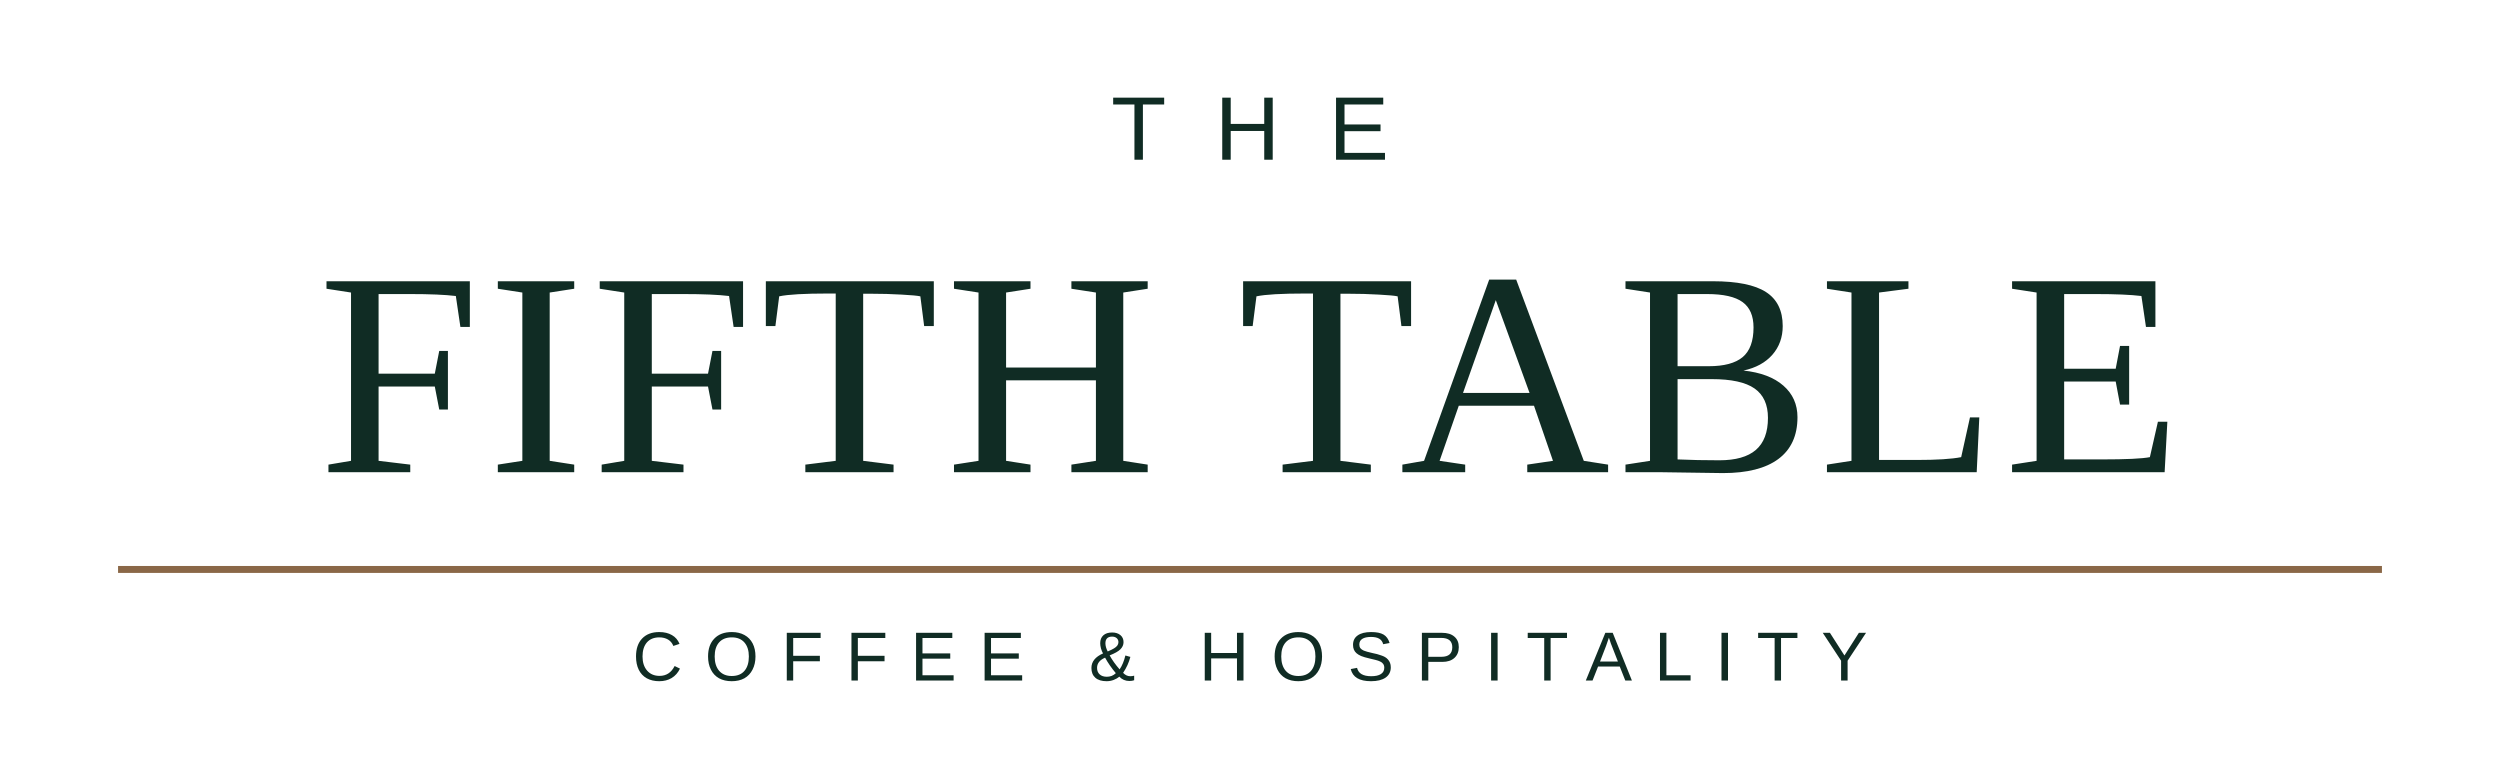
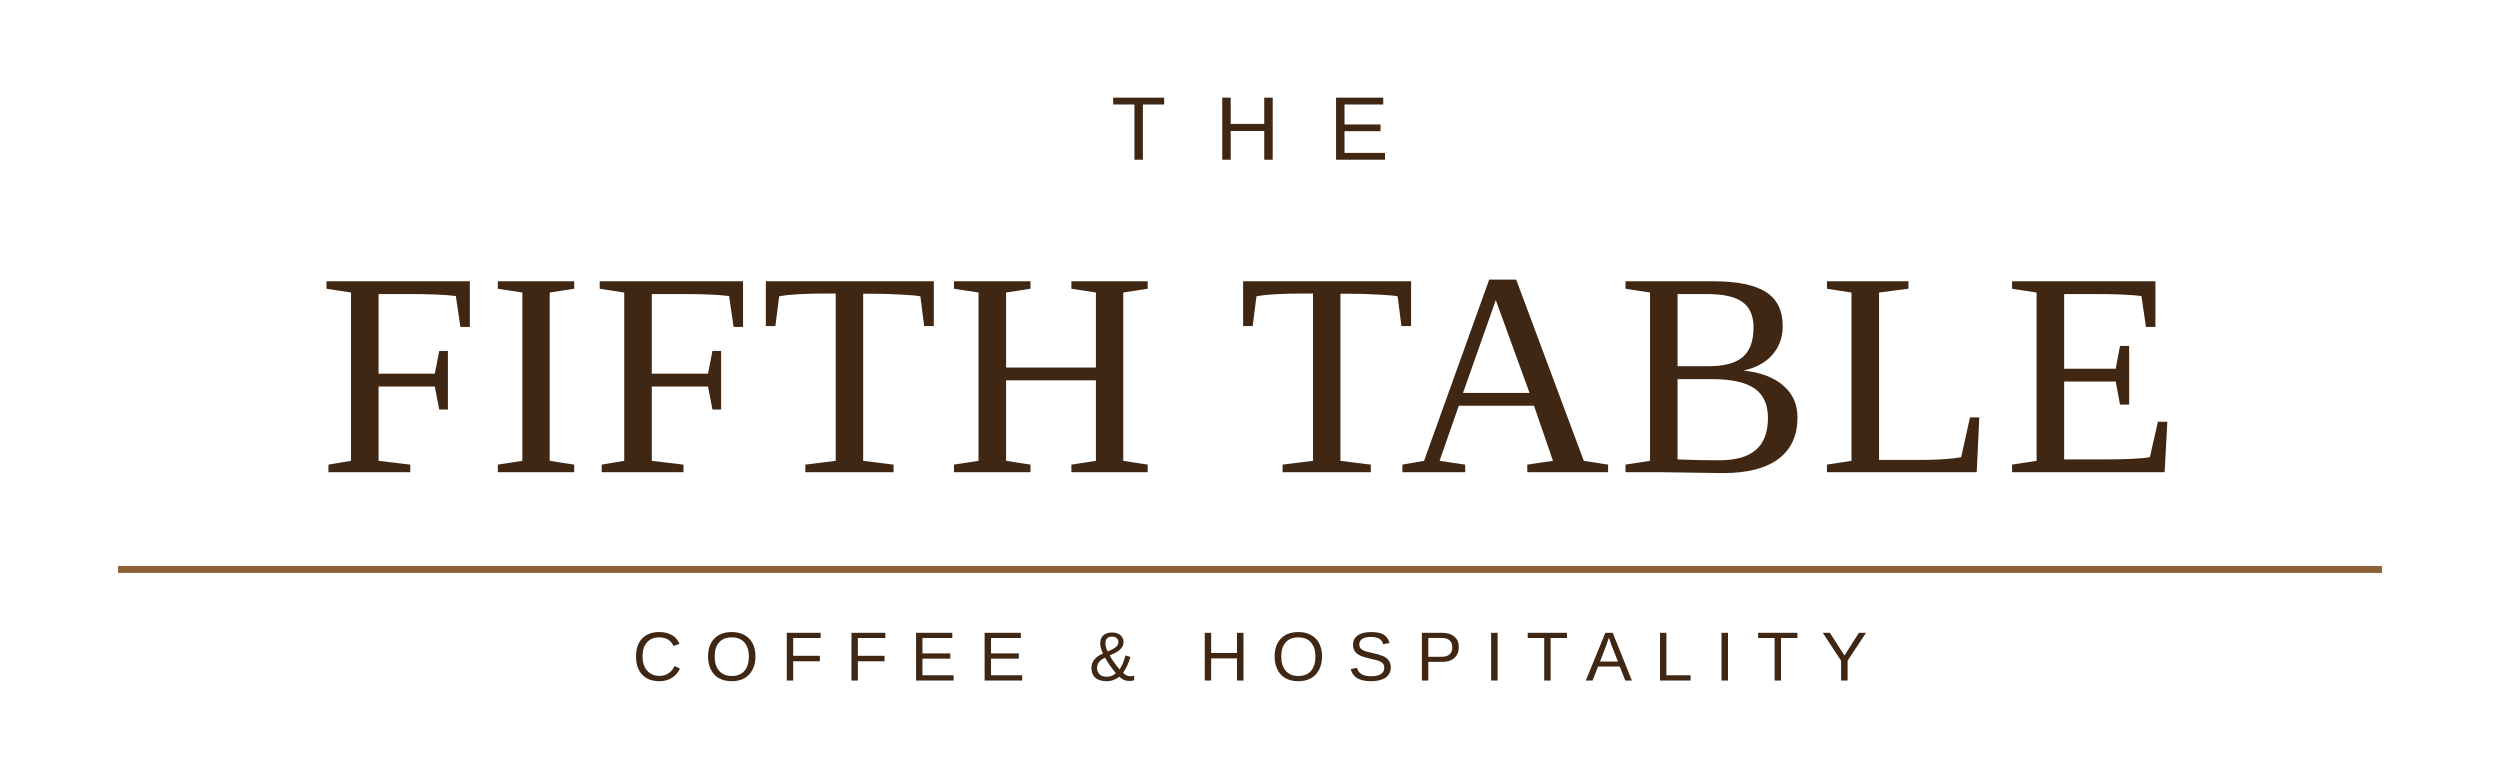
<svg xmlns="http://www.w3.org/2000/svg" viewBox="0 0 360 110" role="img" aria-labelledby="brand-title">
-   <g fill="#102C24" text-anchor="middle">
+   <g fill="#402713" text-anchor="middle">
    <text x="180" y="23" font-family="Arial, Helvetica, sans-serif" font-size="13" letter-spacing="7">THE</text>
    <text x="180" y="68" font-family="Georgia, 'Times New Roman', serif" font-size="42" letter-spacing="1">FIFTH TABLE</text>
    <text x="180" y="98" font-family="Arial, Helvetica, sans-serif" font-size="10" letter-spacing="3.2">COFFEE &amp; HOSPITALITY</text>
  </g>
-   <path d="M17 82H343" fill="none" stroke="#8A6747" stroke-width="1" />
+   <path d="M17 82H343" fill="none" stroke="#8D6038" stroke-width="1" />
</svg>
